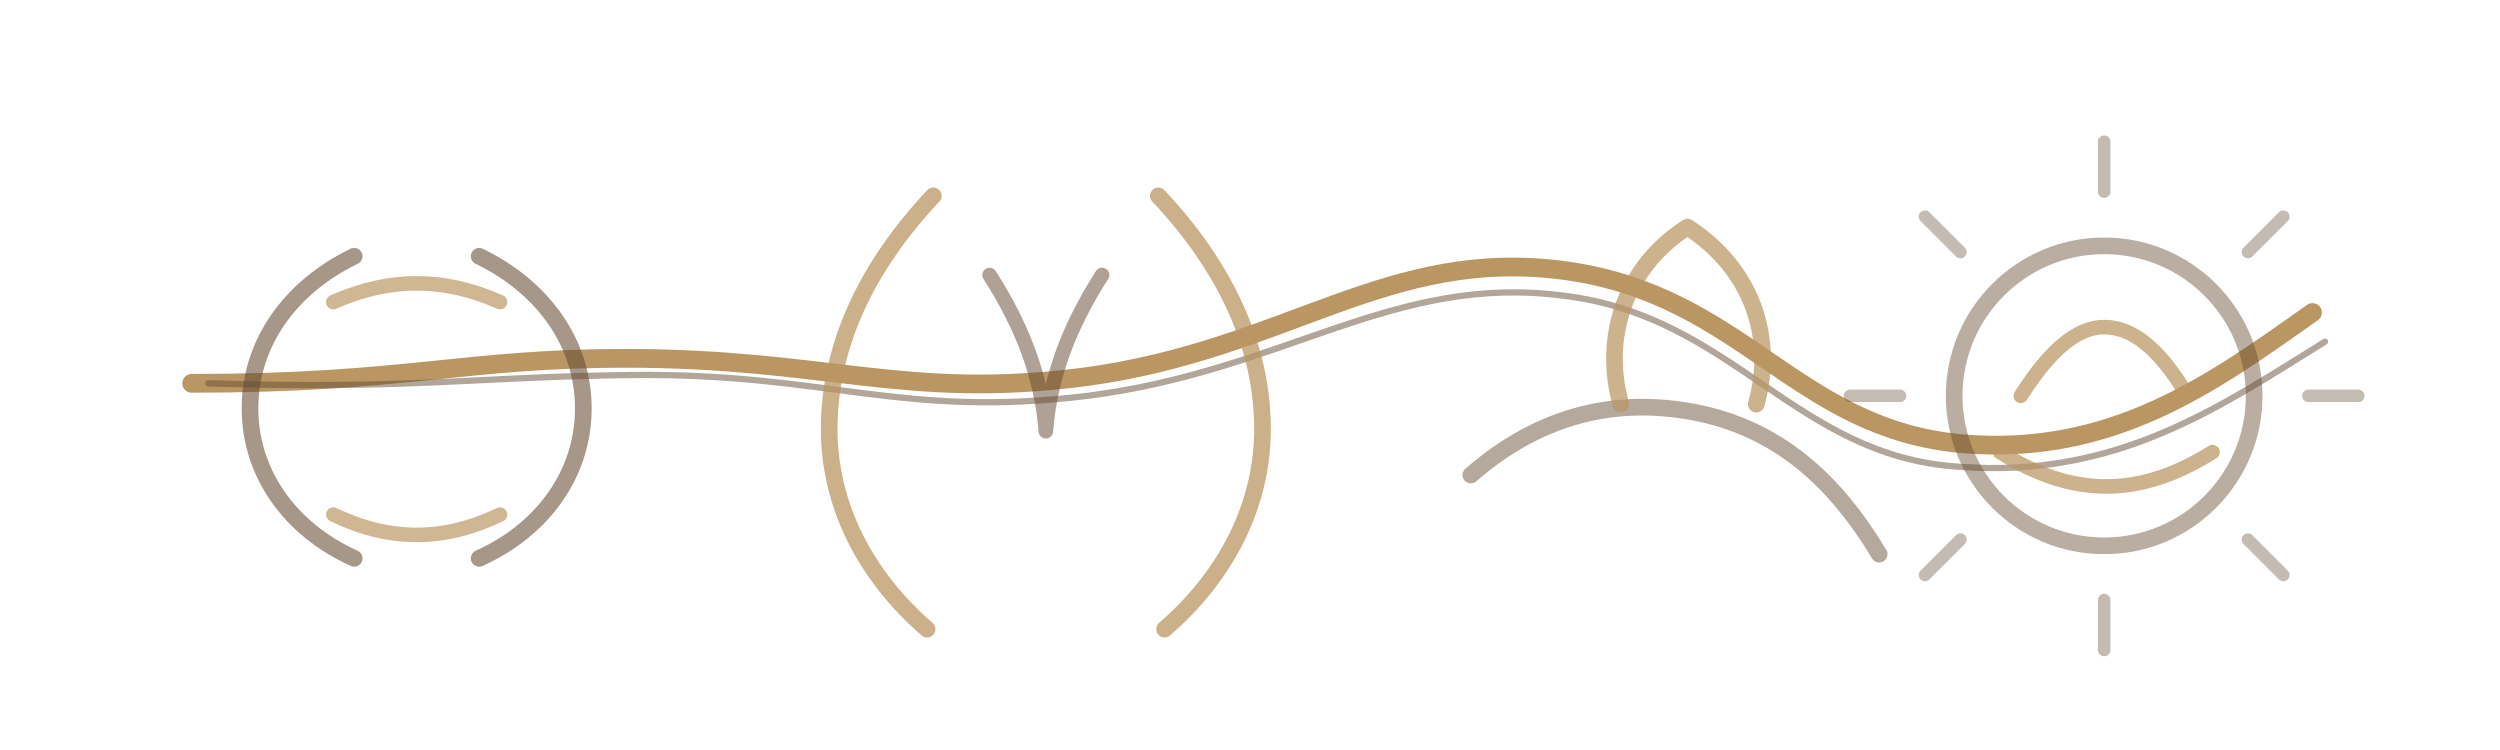
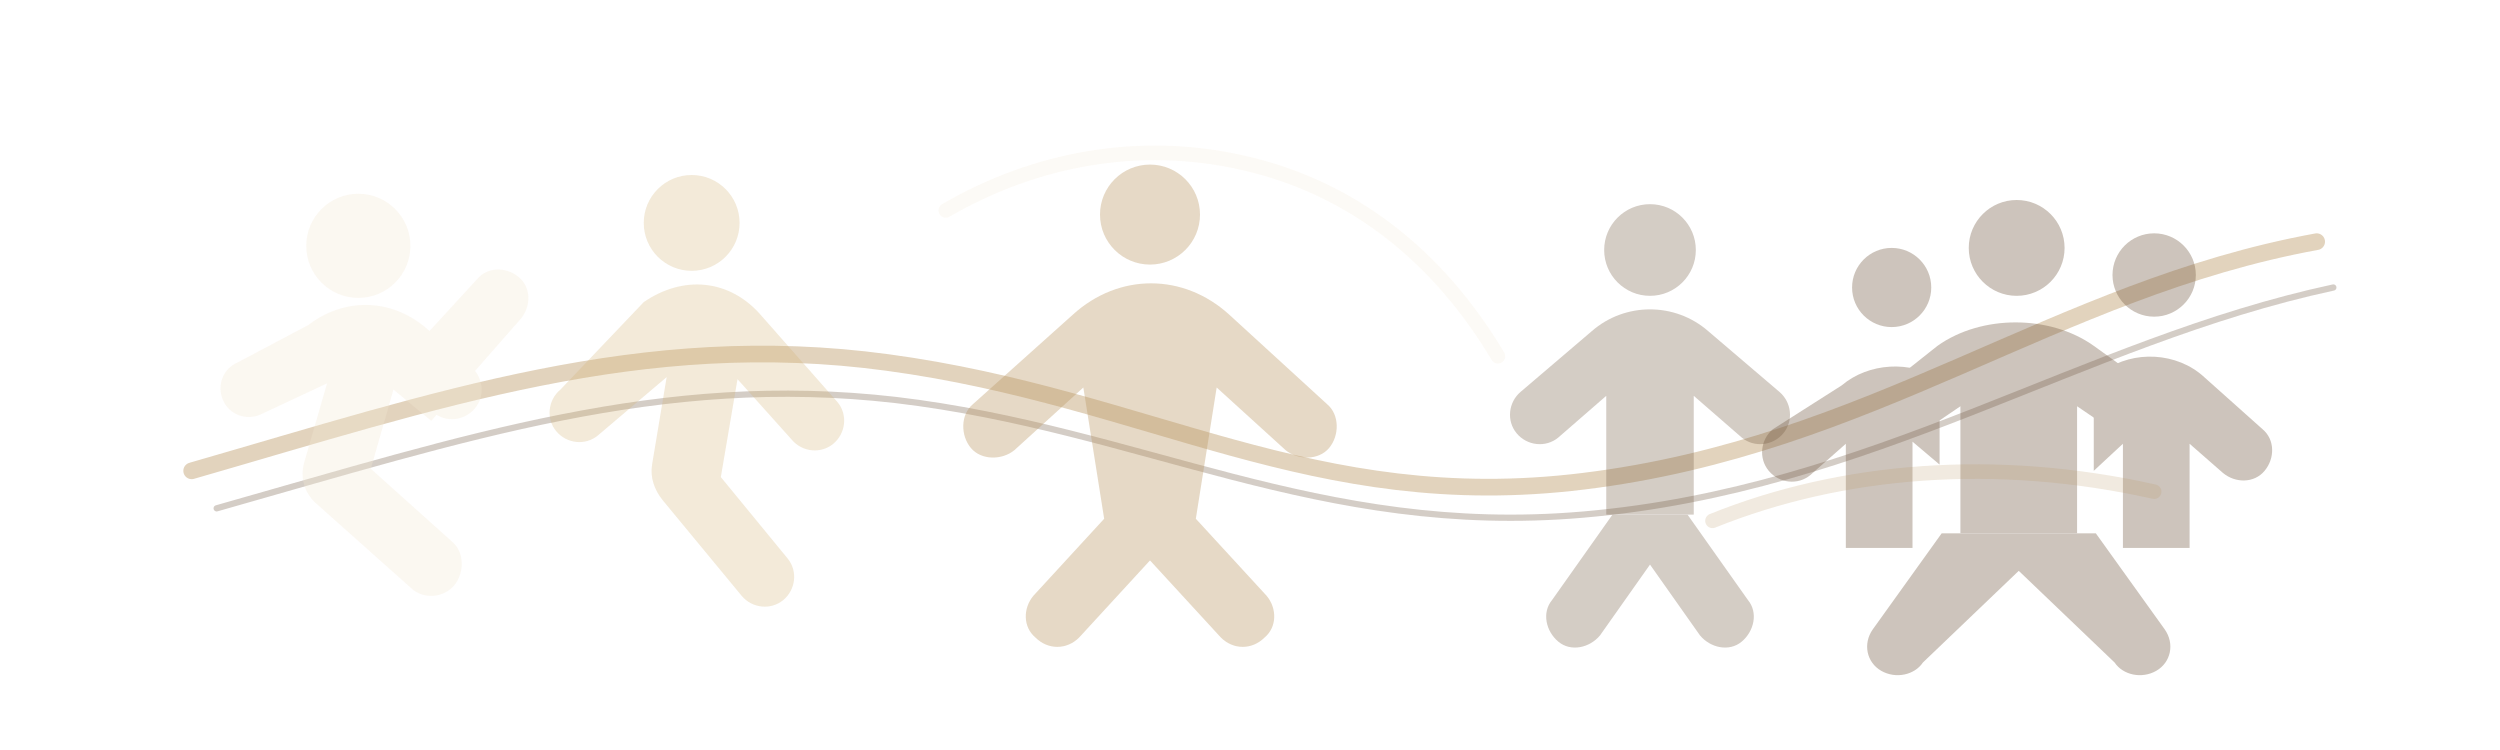
<svg xmlns="http://www.w3.org/2000/svg" width="1200" height="360" viewBox="0 0 1200 360" fill="none" role="img" aria-labelledby="title desc">
-   <path d="M92 184C194 184 223 172 300 172C397 172 434 192 520 181C618 168 666 118 752 130C837 142 862 206 942 213C1014 219 1062 184 1110 150" stroke="#B99662" stroke-width="9" stroke-linecap="round" />
-   <path d="M100 184C199 187 225 181 303 180C398 179 432 201 522 190C617 178 669 131 751 142C832 152 862 219 940 224C1016 230 1066 195 1116 164" stroke="#654B34" stroke-width="3" stroke-linecap="round" opacity=".5" />
-   <path d="M170 123C139 138 120 165 120 196C120 227 139 254 170 268" stroke="#654B34" stroke-width="8" stroke-linecap="round" opacity=".58" />
-   <path d="M230 123C261 138 280 165 280 196C280 227 261 254 230 268" stroke="#654B34" stroke-width="8" stroke-linecap="round" opacity=".58" />
-   <path d="M160 145C187 133 213 133 240 145M160 247C187 260 213 260 240 247" stroke="#B99662" stroke-width="7" stroke-linecap="round" opacity=".68" />
-   <path d="M448 94C416 128 398 166 398 206C398 242 415 276 445 302" stroke="#B99662" stroke-width="8" stroke-linecap="round" opacity=".75" />
-   <path d="M556 94C588 128 606 166 606 206C606 242 589 276 559 302" stroke="#B99662" stroke-width="8" stroke-linecap="round" opacity=".75" />
-   <path d="M475 132C491 157 500 181 502 207C504 181 513 157 529 132" stroke="#654B34" stroke-width="7" stroke-linecap="round" stroke-linejoin="round" opacity=".52" />
-   <path d="M706 228C737 201 773 190 814 198C854 206 881 231 902 266" stroke="#654B34" stroke-width="8" stroke-linecap="round" opacity=".48" />
-   <path d="M778 194C769 162 780 128 810 109C841 129 852 162 843 194" stroke="#B99662" stroke-width="8" stroke-linecap="round" stroke-linejoin="round" opacity=".72" />
-   <circle cx="1010" cy="190" r="72" stroke="#654B34" stroke-width="8" opacity=".45" />
-   <path d="M970 190C984 168 997 157 1010 157C1024 157 1037 168 1050 190M960 217C995 239 1027 239 1062 217" stroke="#B99662" stroke-width="7" stroke-linecap="round" opacity=".72" />
-   <path d="M1010 92V68M1010 312V288M1108 190H1132M888 190H912M1079 121L1096 104M924 276L941 259M941 121L924 104M1096 276L1079 259" stroke="#654B34" stroke-width="6" stroke-linecap="round" opacity=".38" />
+   <path d="M92 226C210 192 308 158 426 174C552 191 630 247 760 231C899 214 986 139 1112 116" stroke="#B99662" stroke-width="8" stroke-linecap="round" opacity=".42" />
+   <path d="M104 244C224 210 317 179 430 192C548 206 633 258 760 247C899 235 999 164 1120 138" stroke="#654B34" stroke-width="3" stroke-linecap="round" opacity=".28" />
+   <g opacity=".32" fill="#F3E8D4">
+     <circle cx="172" cy="118" r="25" />
+     <path d="M148 156C165 143 187 143 204 157L226 176C232 181 233 190 228 196C223 202 214 203 208 198L190 183L178 225L217 260C223 265 223 275 218 281C213 287 203 288 197 282L151 241C146 236 144 229 146 222L157 184L125 199C118 202 110 199 107 192C104 185 107 177 114 174L148 156Z" />
+     <path d="M184 183L229 134C234 128 243 128 249 133C255 138 255 147 250 153L207 202Z" />
+   </g>
+   <g opacity=".27" fill="#D1B174">
+     <circle cx="332" cy="107" r="23" />
+     <path d="M309 145C328 132 350 134 365 151L402 193C407 199 406 208 400 213C394 218 385 217 380 211L354 182L346 229L378 268C383 274 382 283 376 288C370 293 361 292 356 286L318 240C314 235 312 229 313 223L320 181L287 209C281 214 272 213 267 207C262 201 263 192 269 187Z" />
+   </g>
+   <g opacity=".36" fill="#B99662">
+     <circle cx="552" cy="103" r="24" />
+     <path d="M515 151C537 131 568 131 590 151L637 194C643 199 643 209 638 215C633 221 623 221 617 216L584 186L574 249L608 286C613 292 613 301 607 306C601 312 592 312 586 306L552 269L518 306C512 312 503 312 497 306C491 301 491 292 496 286L530 249L520 186L487 216C481 221 471 221 466 215C461 209 461 199 467 194Z" />
+   </g>
+   <g opacity=".3" fill="#6F563E">
+     <circle cx="792" cy="120" r="22" />
+     <path d="M764 159C780 145 804 145 820 159L854 188C860 193 861 202 856 208C851 214 842 215 836 210L813 190V247H771V190L748 210C742 215 733 214 728 208C723 202 724 193 730 188Z" />
+     <path d="M774 247H810L839 288C844 294 842 303 836 308C830 313 821 311 816 305L792 271L768 305C763 311 754 313 748 308C742 303 740 294 745 288Z" />
+   </g>
+   <g opacity=".35" fill="#6F563E">
+     <circle cx="968" cy="119" r="23" />
+     <circle cx="1034" cy="132" r="20" />
+     <circle cx="908" cy="138" r="19" />
+     <path d="M930 166C951 151 984 151 1005 166L1037 189C1043 193 1045 202 1041 208C1037 215 1028 216 1022 212L997 195V256H941V195L916 212C910 216 901 215 897 208C893 202 895 193 901 189Z" />
+     <path d="M1010 178C1024 168 1045 169 1058 181L1086 206C1092 211 1092 220 1087 226C1082 232 1073 232 1067 227L1051 213V263H1019V213L1005 226V192Z" />
+     <path d="M884 185C897 174 917 173 931 182V223L918 212V263H886V213L869 228C863 233 854 232 849 226C844 220 845 211 851 206Z" />
+     <path d="M932 256H1006L1039 302C1044 309 1042 318 1035 322C1028 326 1019 324 1015 318L969 274L923 318C919 324 910 326 903 322C896 318 894 309 899 302Z" />
+   </g>
+   <path d="M454 101C497 76 547 67 596 78C650 90 691 124 719 171" stroke="#F3E8D4" stroke-width="7" stroke-linecap="round" opacity=".22" />
+   <path d="M822 250C884 225 958 219 1034 236" stroke="#B99662" stroke-width="7" stroke-linecap="round" opacity=".2" />
</svg>
